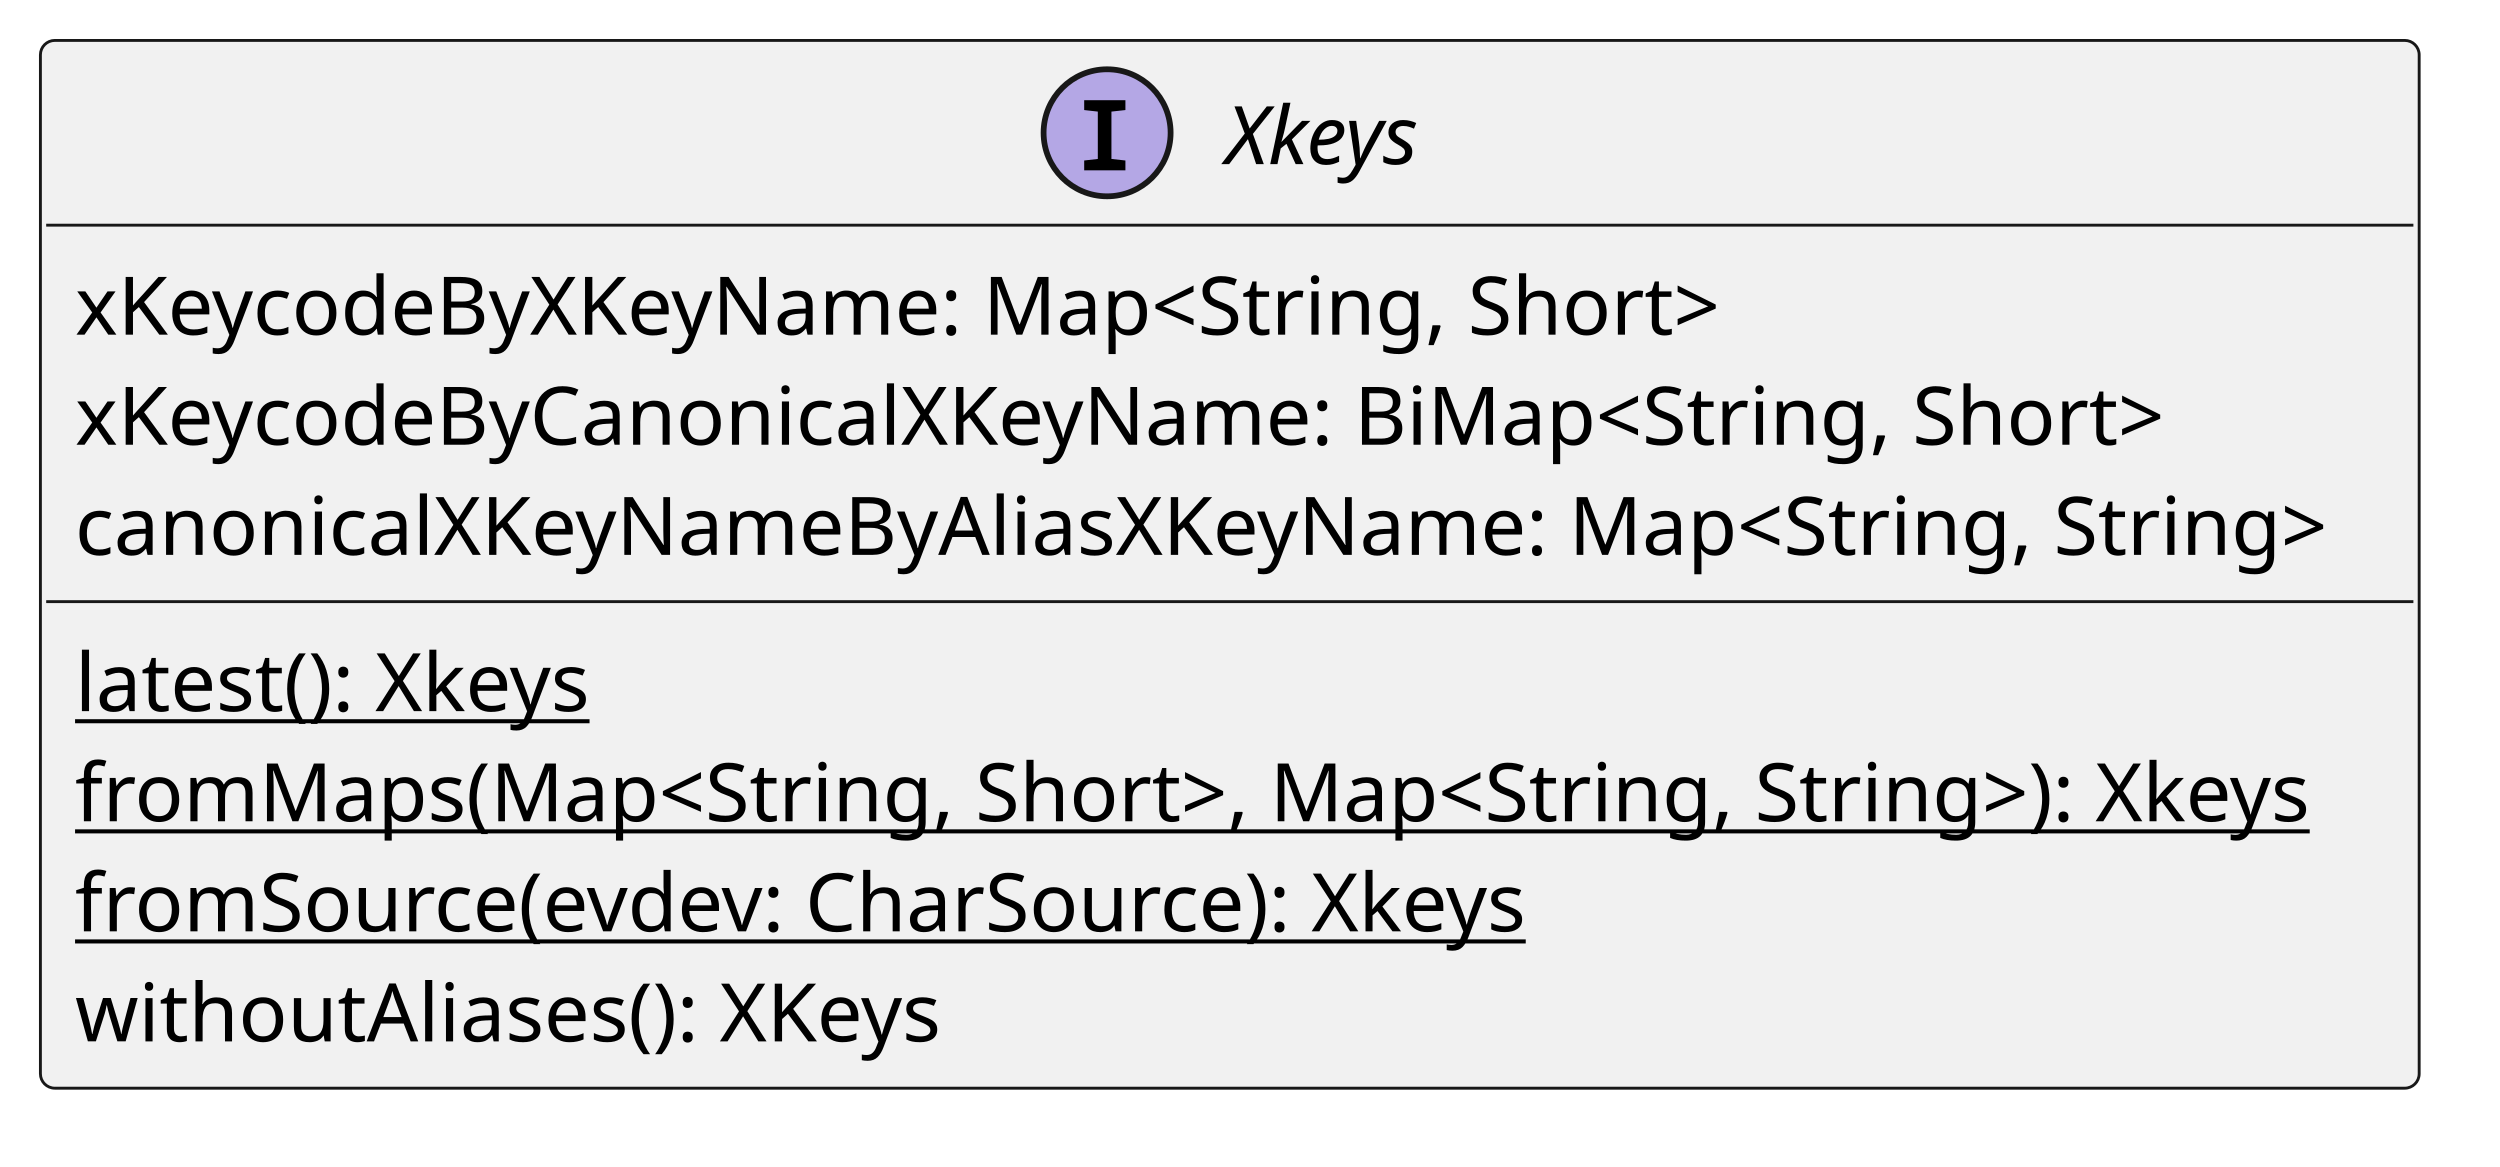
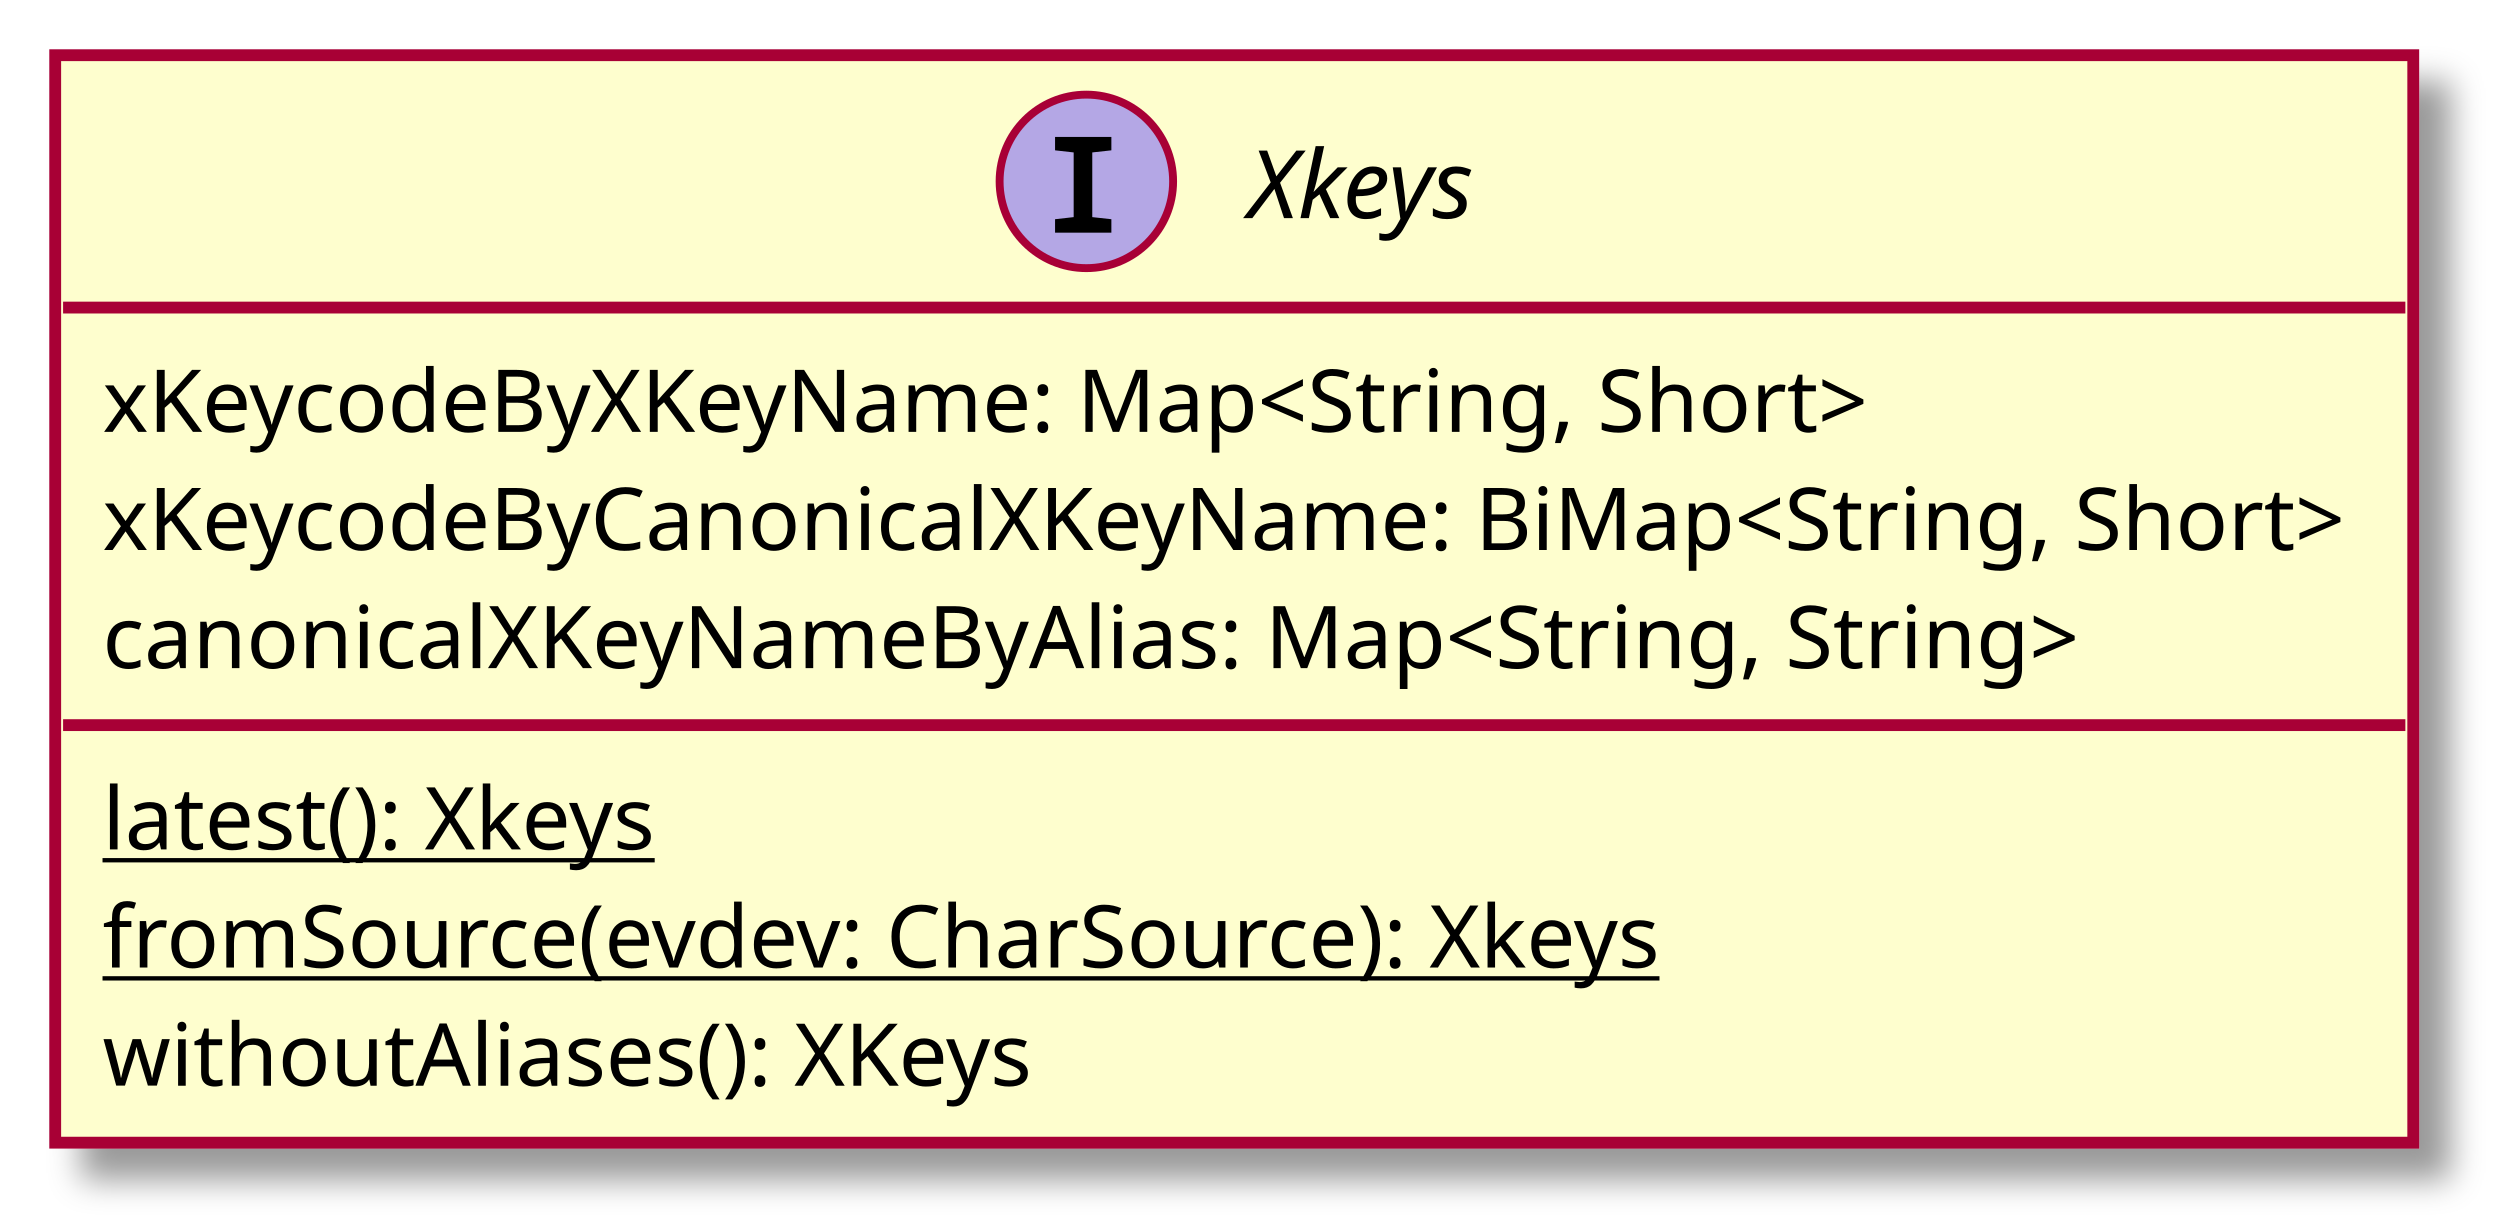
- <svg xmlns="http://www.w3.org/2000/svg" contentStyleType="text/css" height="202px" preserveAspectRatio="none" style="width:433px;height:202px;background:#FFFFFF;" version="1.1" viewBox="0 0 433 202" width="433px" zoomAndPan="magnify">
-   <defs />
+ <svg xmlns="http://www.w3.org/2000/svg" contentScriptType="application/ecmascript" contentStyleType="text/css" height="155px" preserveAspectRatio="none" style="width:317px;height:155px;" version="1.1" viewBox="0 0 317 155" width="317px" zoomAndPan="magnify">
+   <defs>
+     <filter height="300%" id="fsadv8gfuy305" width="300%" x="-1" y="-1">
+       <feGaussianBlur result="blurOut" stdDeviation="2.0" />
+       <feColorMatrix in="blurOut" result="blurOut2" type="matrix" values="0 0 0 0 0 0 0 0 0 0 0 0 0 0 0 0 0 0 .4 0" />
+       <feOffset dx="4.0" dy="4.0" in="blurOut2" result="blurOut3" />
+       <feBlend in="SourceGraphic" in2="blurOut3" mode="normal" />
+     </filter>
+   </defs>
  <g>
-     <g id="elem_Xkeys">
-       <rect codeLine="2" fill="#F1F1F1" height="181.475" id="Xkeys" rx="2.5" ry="2.5" style="stroke:#181818;stroke-width:0.5;" width="412" x="7" y="7" />
-       <ellipse cx="191.75" cy="23" fill="#B4A7E5" rx="11" ry="11" style="stroke:#181818;stroke-width:1.0;" />
-       <path d="M187.781,29.5 L187.781,27.797 L190.141,27.531 L190.141,19.328 L187.781,19.062 L187.781,17.359 L194.922,17.359 L194.922,19.062 L192.5,19.328 L192.5,27.531 L194.922,27.797 L194.922,29.5 L187.781,29.5 Z " fill="#000000" />
-       <text fill="#000000" font-family="sans-serif" font-size="14" font-style="italic" lengthAdjust="spacing" textLength="34" x="212.25" y="28.432">Xkeys</text>
-       <line style="stroke:#181818;stroke-width:0.5;" x1="8" x2="418" y1="39" y2="39" />
-       <text fill="#000000" font-family="sans-serif" font-size="14" lengthAdjust="spacing" textLength="290" x="13" y="57.966">xKeycodeByXKeyName: Map&lt;String, Short&gt;</text>
-       <text fill="#000000" font-family="sans-serif" font-size="14" lengthAdjust="spacing" textLength="369" x="13" y="77.034">xKeycodeByCanonicalXKeyName: BiMap&lt;String, Short&gt;</text>
-       <text fill="#000000" font-family="sans-serif" font-size="14" lengthAdjust="spacing" textLength="400" x="13" y="96.102">canonicalXKeyNameByAliasXKeyName: Map&lt;String, String&gt;</text>
-       <line style="stroke:#181818;stroke-width:0.5;" x1="8" x2="418" y1="104.204" y2="104.204" />
-       <text fill="#000000" font-family="sans-serif" font-size="14" lengthAdjust="spacing" text-decoration="underline" textLength="90" x="13" y="123.17">latest(): Xkeys</text>
-       <text fill="#000000" font-family="sans-serif" font-size="14" lengthAdjust="spacing" text-decoration="underline" textLength="397" x="13" y="142.238">fromMaps(Map&lt;String, Short&gt;, Map&lt;String, String&gt;): Xkeys</text>
-       <text fill="#000000" font-family="sans-serif" font-size="14" lengthAdjust="spacing" text-decoration="underline" textLength="256" x="13" y="161.305">fromSource(evdev: CharSource): Xkeys</text>
-       <text fill="#000000" font-family="sans-serif" font-size="14" lengthAdjust="spacing" textLength="153" x="13" y="180.373">withoutAliases(): XKeys</text>
-     </g>
+     <rect fill="#FEFECE" filter="url(#fsadv8gfuy305)" height="137.891" id="Xkeys" style="stroke: #A80036; stroke-width: 1.5;" width="299" x="7" y="7" />
+     <ellipse cx="137.75" cy="23" fill="#B4A7E5" rx="11" ry="11" style="stroke: #A80036; stroke-width: 1.0;" />
+     <path d="M133.781,29.5 L133.781,27.797 L136.141,27.531 L136.141,19.328 L133.781,19.062 L133.781,17.359 L140.922,17.359 L140.922,19.062 L138.5,19.328 L138.5,27.531 L140.922,27.797 L140.922,29.5 L133.781,29.5 Z " />
+     <text fill="#000000" font-family="sans-serif" font-size="12" font-style="italic" lengthAdjust="spacingAndGlyphs" textLength="29" x="158.25" y="27.656">Xkeys</text>
+     <line style="stroke: #A80036; stroke-width: 1.5;" x1="8" x2="305" y1="39" y2="39" />
+     <text fill="#000000" font-family="sans-serif" font-size="11" lengthAdjust="spacingAndGlyphs" textLength="226" x="13" y="54.759">xKeycodeByXKeyName: Map&lt;String, Short&gt;</text>
+     <text fill="#000000" font-family="sans-serif" font-size="11" lengthAdjust="spacingAndGlyphs" textLength="287" x="13" y="69.741">xKeycodeByCanonicalXKeyName: BiMap&lt;String, Short&gt;</text>
+     <text fill="#000000" font-family="sans-serif" font-size="11" lengthAdjust="spacingAndGlyphs" textLength="252" x="13" y="84.723">canonicalXKeyNameByAlias: Map&lt;String, String&gt;</text>
+     <line style="stroke: #A80036; stroke-width: 1.5;" x1="8" x2="305" y1="91.946" y2="91.946" />
+     <text fill="#000000" font-family="sans-serif" font-size="11" lengthAdjust="spacingAndGlyphs" text-decoration="underline" textLength="69" x="13" y="107.705">latest(): Xkeys</text>
+     <text fill="#000000" font-family="sans-serif" font-size="11" lengthAdjust="spacingAndGlyphs" text-decoration="underline" textLength="201" x="13" y="122.686">fromSource(evdev: CharSource): Xkeys</text>
+     <text fill="#000000" font-family="sans-serif" font-size="11" lengthAdjust="spacingAndGlyphs" textLength="118" x="13" y="137.668">withoutAliases(): XKeys</text>
  </g>
</svg>
